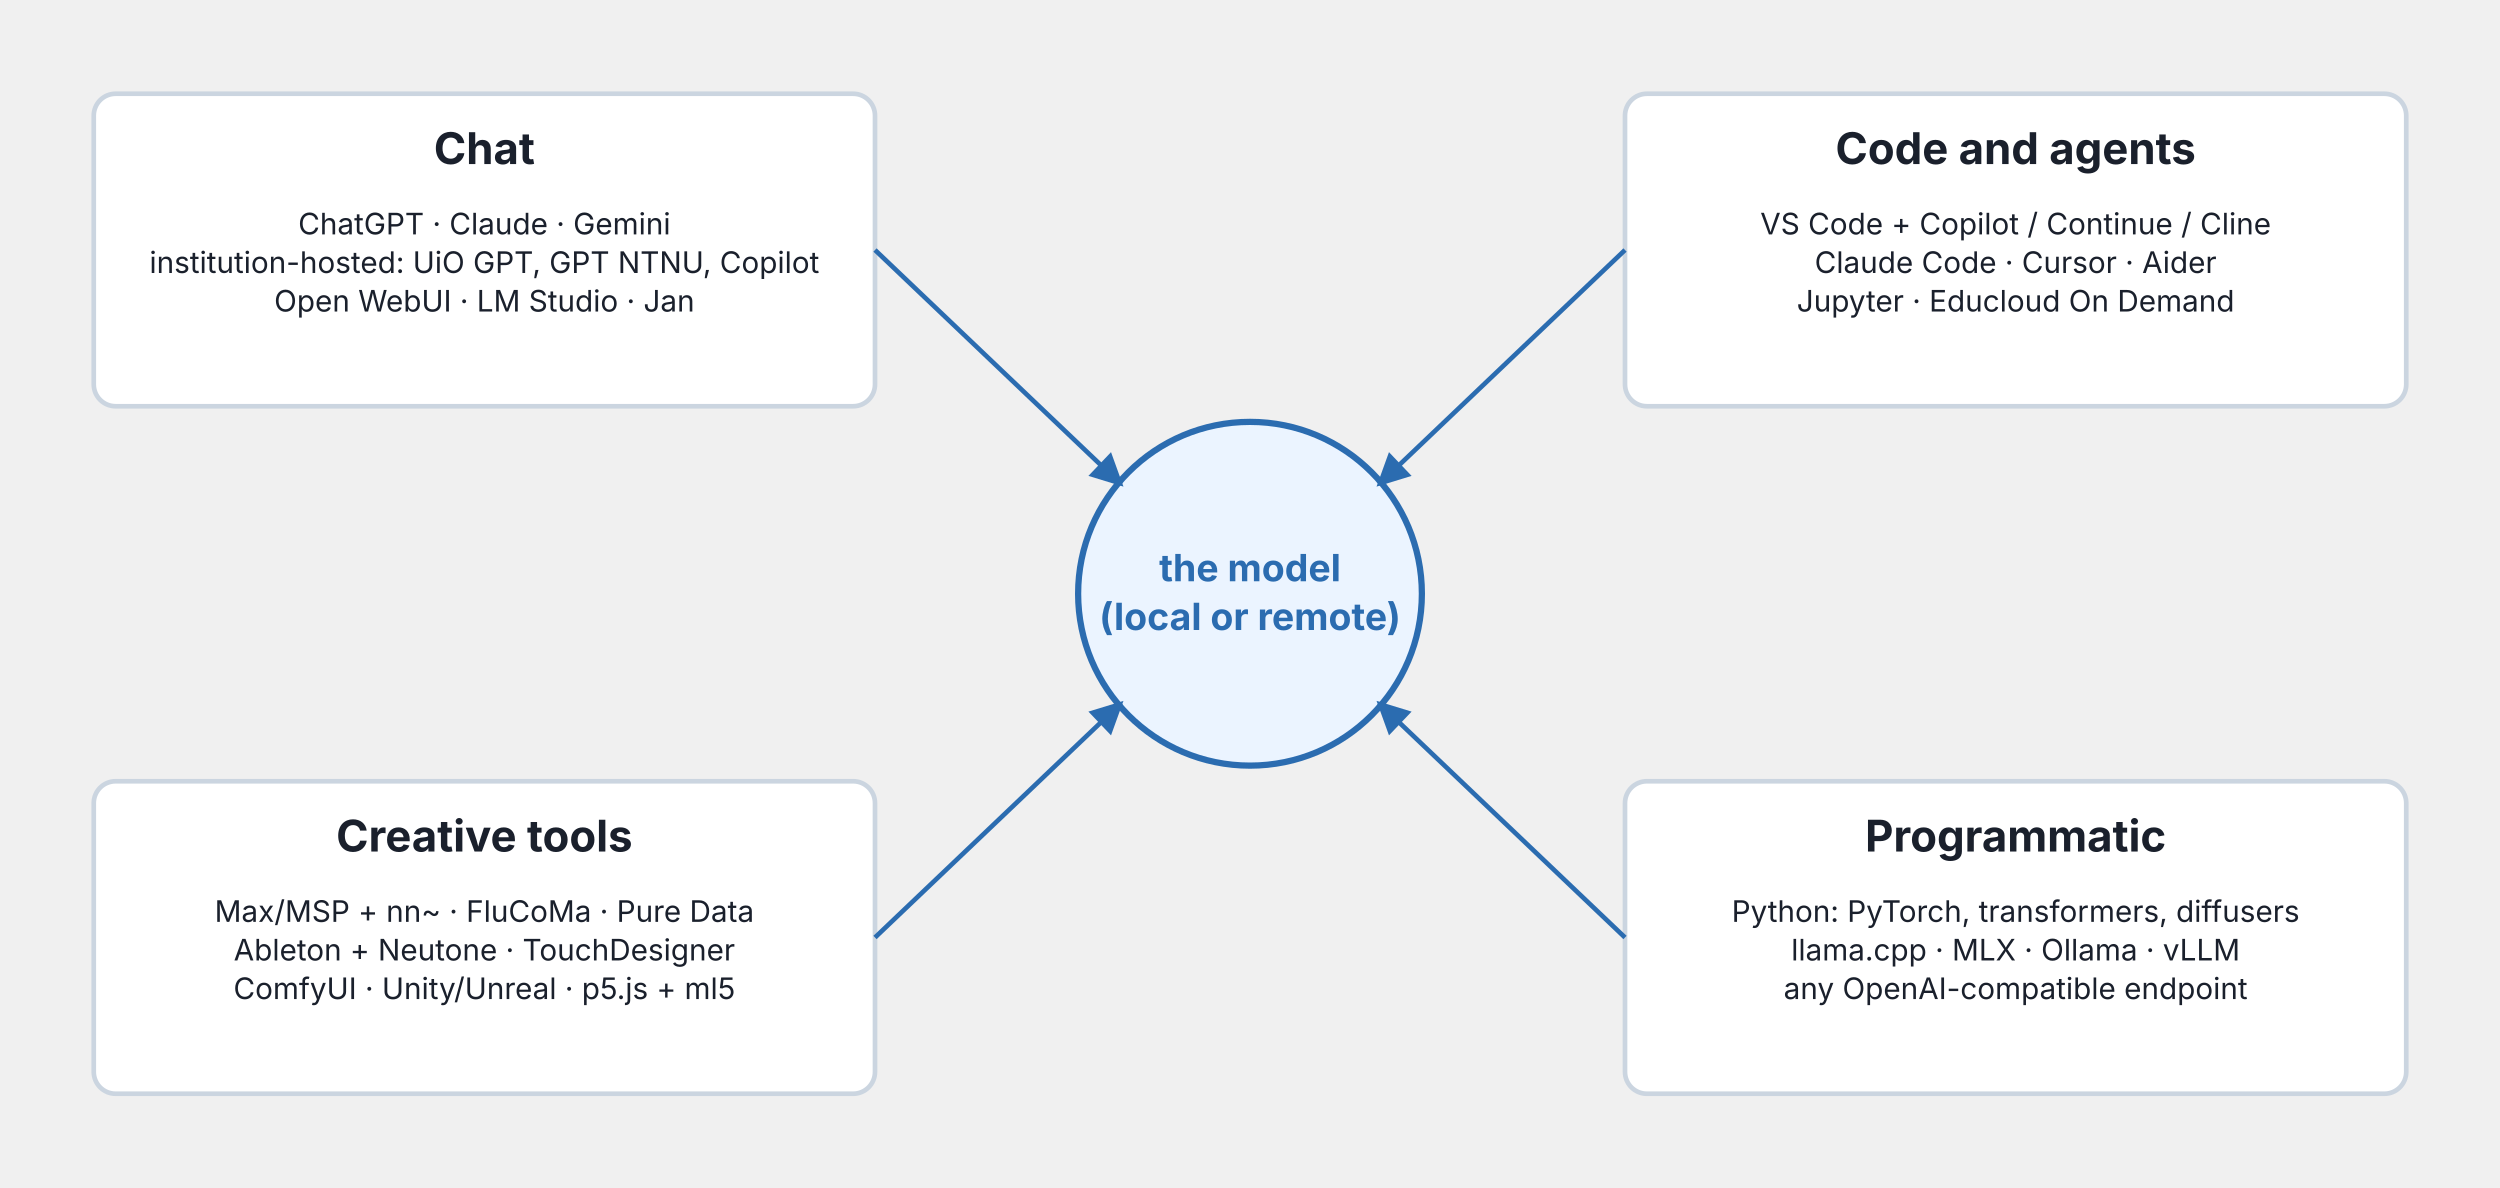
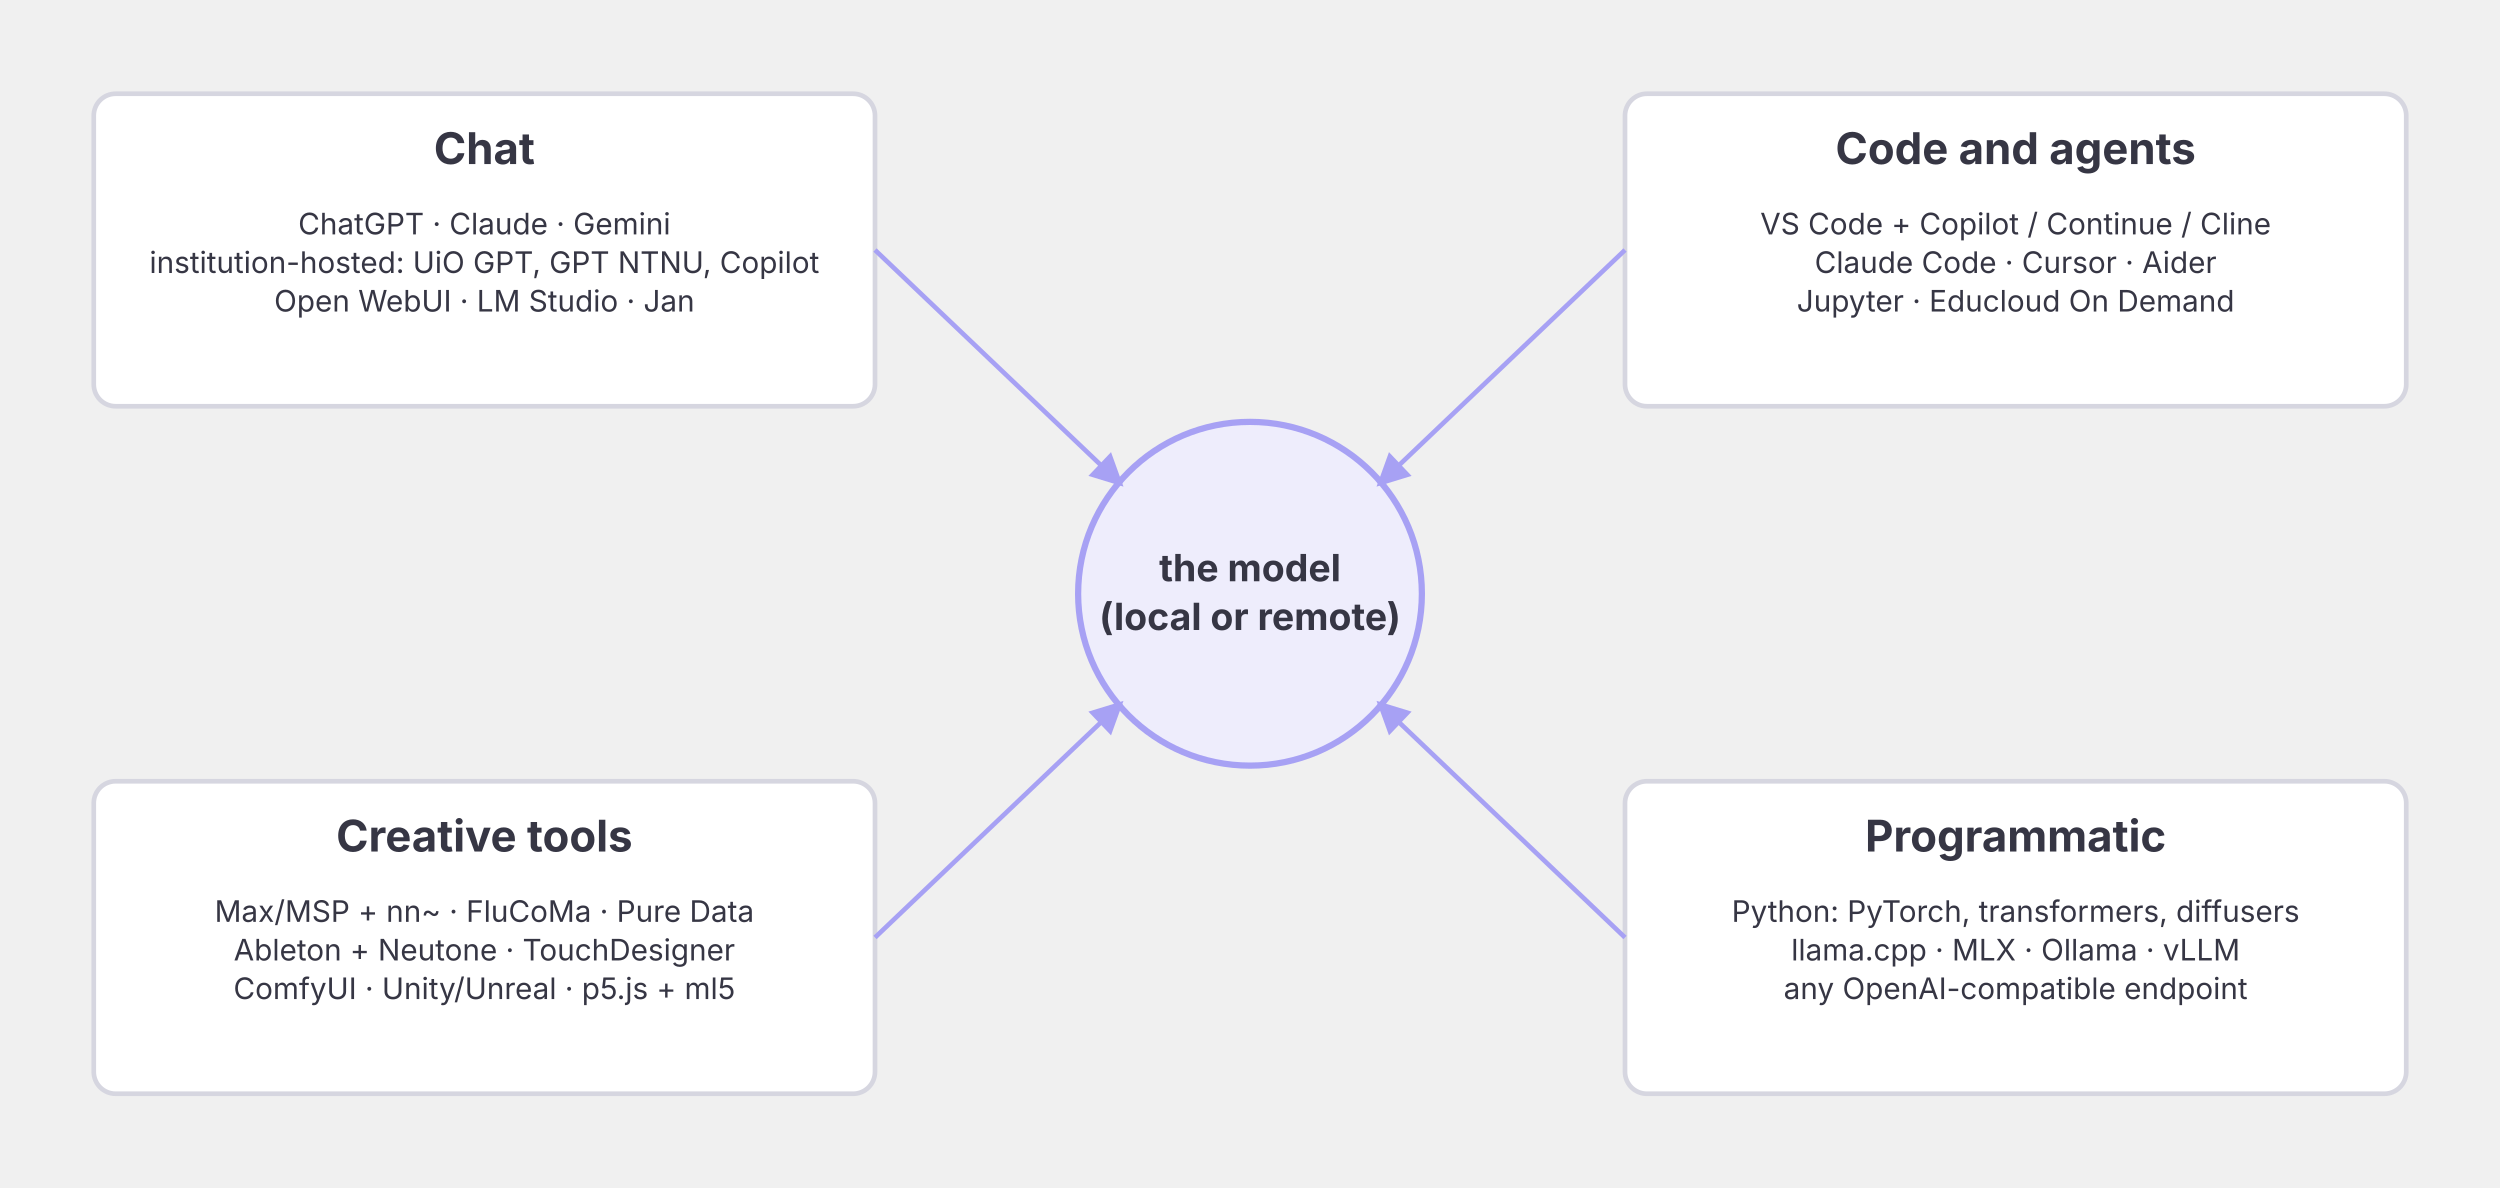
<svg xmlns="http://www.w3.org/2000/svg" viewBox="0 0 1600 760" font-family="Inter, Helvetica Neue, Helvetica, Arial, sans-serif">
  <defs>
    <marker id="a" viewBox="0 0 10 10" refX="9" refY="5" markerWidth="7" markerHeight="7" orient="auto-start-reverse">
-       <path d="M0,0 L10,5 L0,10 z" fill="#2b6cb0" />
+       <path d="M0,0 L10,5 L0,10 z" fill="#A7A1F4" />
    </marker>
  </defs>
-   <circle cx="800" cy="380" r="110" fill="#ebf4ff" stroke="#2b6cb0" stroke-width="4" />
-   <text x="800" y="372.0" text-anchor="middle" font-size="24" fill="#2b6cb0" font-weight="bold">the model</text>
-   <text x="800" y="403.2" text-anchor="middle" font-size="24" fill="#2b6cb0" font-weight="bold">(local or remote)</text>
-   <rect x="60" y="60" width="500" height="200" rx="14" fill="white" stroke="#cbd5e0" stroke-width="3" />
-   <text x="310" y="105" text-anchor="middle" font-size="28" fill="#1a202c" font-weight="bold">Chat</text>
-   <text x="310" y="150.0" text-anchor="middle" font-size="19" fill="#1a202c" font-weight="normal">ChatGPT · Claude · Gemini</text>
-   <text x="310" y="174.7" text-anchor="middle" font-size="19" fill="#1a202c" font-weight="normal">institution-hosted: UiO GPT, GPT NTNU, Copilot</text>
-   <text x="310" y="199.4" text-anchor="middle" font-size="19" fill="#1a202c" font-weight="normal">Open WebUI · LM Studio · Jan</text>
-   <rect x="1040" y="60" width="500" height="200" rx="14" fill="white" stroke="#cbd5e0" stroke-width="3" />
-   <text x="1290" y="105" text-anchor="middle" font-size="28" fill="#1a202c" font-weight="bold">Code and agents</text>
-   <text x="1290" y="150.0" text-anchor="middle" font-size="19" fill="#1a202c" font-weight="normal">VS Code + Copilot / Continue / Cline</text>
-   <text x="1290" y="174.7" text-anchor="middle" font-size="19" fill="#1a202c" font-weight="normal">Claude Code · Cursor · Aider</text>
-   <text x="1290" y="199.4" text-anchor="middle" font-size="19" fill="#1a202c" font-weight="normal">Jupyter · Educloud On Demand</text>
-   <rect x="60" y="500" width="500" height="200" rx="14" fill="white" stroke="#cbd5e0" stroke-width="3" />
-   <text x="310" y="545" text-anchor="middle" font-size="28" fill="#1a202c" font-weight="bold">Creative tools</text>
-   <text x="310" y="590.0" text-anchor="middle" font-size="19" fill="#1a202c" font-weight="normal">Max/MSP + nn~ · FluCoMa · Pure Data</text>
-   <text x="310" y="614.7" text-anchor="middle" font-size="19" fill="#1a202c" font-weight="normal">Ableton + Neutone · TouchDesigner</text>
-   <text x="310" y="639.4" text-anchor="middle" font-size="19" fill="#1a202c" font-weight="normal">ComfyUI · Unity/Unreal · p5.js + ml5</text>
-   <rect x="1040" y="500" width="500" height="200" rx="14" fill="white" stroke="#cbd5e0" stroke-width="3" />
-   <text x="1290" y="545" text-anchor="middle" font-size="28" fill="#1a202c" font-weight="bold">Programmatic</text>
-   <text x="1290" y="590.0" text-anchor="middle" font-size="19" fill="#1a202c" font-weight="normal">Python: PyTorch, transformers, diffusers</text>
-   <text x="1290" y="614.7" text-anchor="middle" font-size="19" fill="#1a202c" font-weight="normal">llama.cpp · MLX · Ollama · vLLM</text>
-   <text x="1290" y="639.4" text-anchor="middle" font-size="19" fill="#1a202c" font-weight="normal">any OpenAI-compatible endpoint</text>
-   <line x1="560" y1="160" x2="717.5" y2="310" stroke="#2b6cb0" stroke-width="3" marker-end="url(#a)" />
-   <line x1="1040" y1="160" x2="882.5" y2="310" stroke="#2b6cb0" stroke-width="3" marker-end="url(#a)" />
-   <line x1="560" y1="600" x2="717.5" y2="450" stroke="#2b6cb0" stroke-width="3" marker-end="url(#a)" />
-   <line x1="1040" y1="600" x2="882.5" y2="450" stroke="#2b6cb0" stroke-width="3" marker-end="url(#a)" />
+   <circle cx="800" cy="380" r="110" fill="#eeedfc" stroke="#A7A1F4" stroke-width="4" />
+   <text x="800" y="372.0" text-anchor="middle" font-size="24" fill="#363644" font-weight="bold">the model</text>
+   <text x="800" y="403.2" text-anchor="middle" font-size="24" fill="#363644" font-weight="bold">(local or remote)</text>
+   <rect x="60" y="60" width="500" height="200" rx="14" fill="white" stroke="#d6d6e0" stroke-width="3" />
+   <text x="310" y="105" text-anchor="middle" font-size="28" fill="#363644" font-weight="bold">Chat</text>
+   <text x="310" y="150.0" text-anchor="middle" font-size="19" fill="#363644" font-weight="normal">ChatGPT · Claude · Gemini</text>
+   <text x="310" y="174.7" text-anchor="middle" font-size="19" fill="#363644" font-weight="normal">institution-hosted: UiO GPT, GPT NTNU, Copilot</text>
+   <text x="310" y="199.4" text-anchor="middle" font-size="19" fill="#363644" font-weight="normal">Open WebUI · LM Studio · Jan</text>
+   <rect x="1040" y="60" width="500" height="200" rx="14" fill="white" stroke="#d6d6e0" stroke-width="3" />
+   <text x="1290" y="105" text-anchor="middle" font-size="28" fill="#363644" font-weight="bold">Code and agents</text>
+   <text x="1290" y="150.0" text-anchor="middle" font-size="19" fill="#363644" font-weight="normal">VS Code + Copilot / Continue / Cline</text>
+   <text x="1290" y="174.7" text-anchor="middle" font-size="19" fill="#363644" font-weight="normal">Claude Code · Cursor · Aider</text>
+   <text x="1290" y="199.4" text-anchor="middle" font-size="19" fill="#363644" font-weight="normal">Jupyter · Educloud On Demand</text>
+   <rect x="60" y="500" width="500" height="200" rx="14" fill="white" stroke="#d6d6e0" stroke-width="3" />
+   <text x="310" y="545" text-anchor="middle" font-size="28" fill="#363644" font-weight="bold">Creative tools</text>
+   <text x="310" y="590.0" text-anchor="middle" font-size="19" fill="#363644" font-weight="normal">Max/MSP + nn~ · FluCoMa · Pure Data</text>
+   <text x="310" y="614.7" text-anchor="middle" font-size="19" fill="#363644" font-weight="normal">Ableton + Neutone · TouchDesigner</text>
+   <text x="310" y="639.4" text-anchor="middle" font-size="19" fill="#363644" font-weight="normal">ComfyUI · Unity/Unreal · p5.js + ml5</text>
+   <rect x="1040" y="500" width="500" height="200" rx="14" fill="white" stroke="#d6d6e0" stroke-width="3" />
+   <text x="1290" y="545" text-anchor="middle" font-size="28" fill="#363644" font-weight="bold">Programmatic</text>
+   <text x="1290" y="590.0" text-anchor="middle" font-size="19" fill="#363644" font-weight="normal">Python: PyTorch, transformers, diffusers</text>
+   <text x="1290" y="614.7" text-anchor="middle" font-size="19" fill="#363644" font-weight="normal">llama.cpp · MLX · Ollama · vLLM</text>
+   <text x="1290" y="639.4" text-anchor="middle" font-size="19" fill="#363644" font-weight="normal">any OpenAI-compatible endpoint</text>
+   <line x1="560" y1="160" x2="717.5" y2="310" stroke="#A7A1F4" stroke-width="3" marker-end="url(#a)" />
+   <line x1="1040" y1="160" x2="882.5" y2="310" stroke="#A7A1F4" stroke-width="3" marker-end="url(#a)" />
+   <line x1="560" y1="600" x2="717.5" y2="450" stroke="#A7A1F4" stroke-width="3" marker-end="url(#a)" />
+   <line x1="1040" y1="600" x2="882.5" y2="450" stroke="#A7A1F4" stroke-width="3" marker-end="url(#a)" />
</svg>
